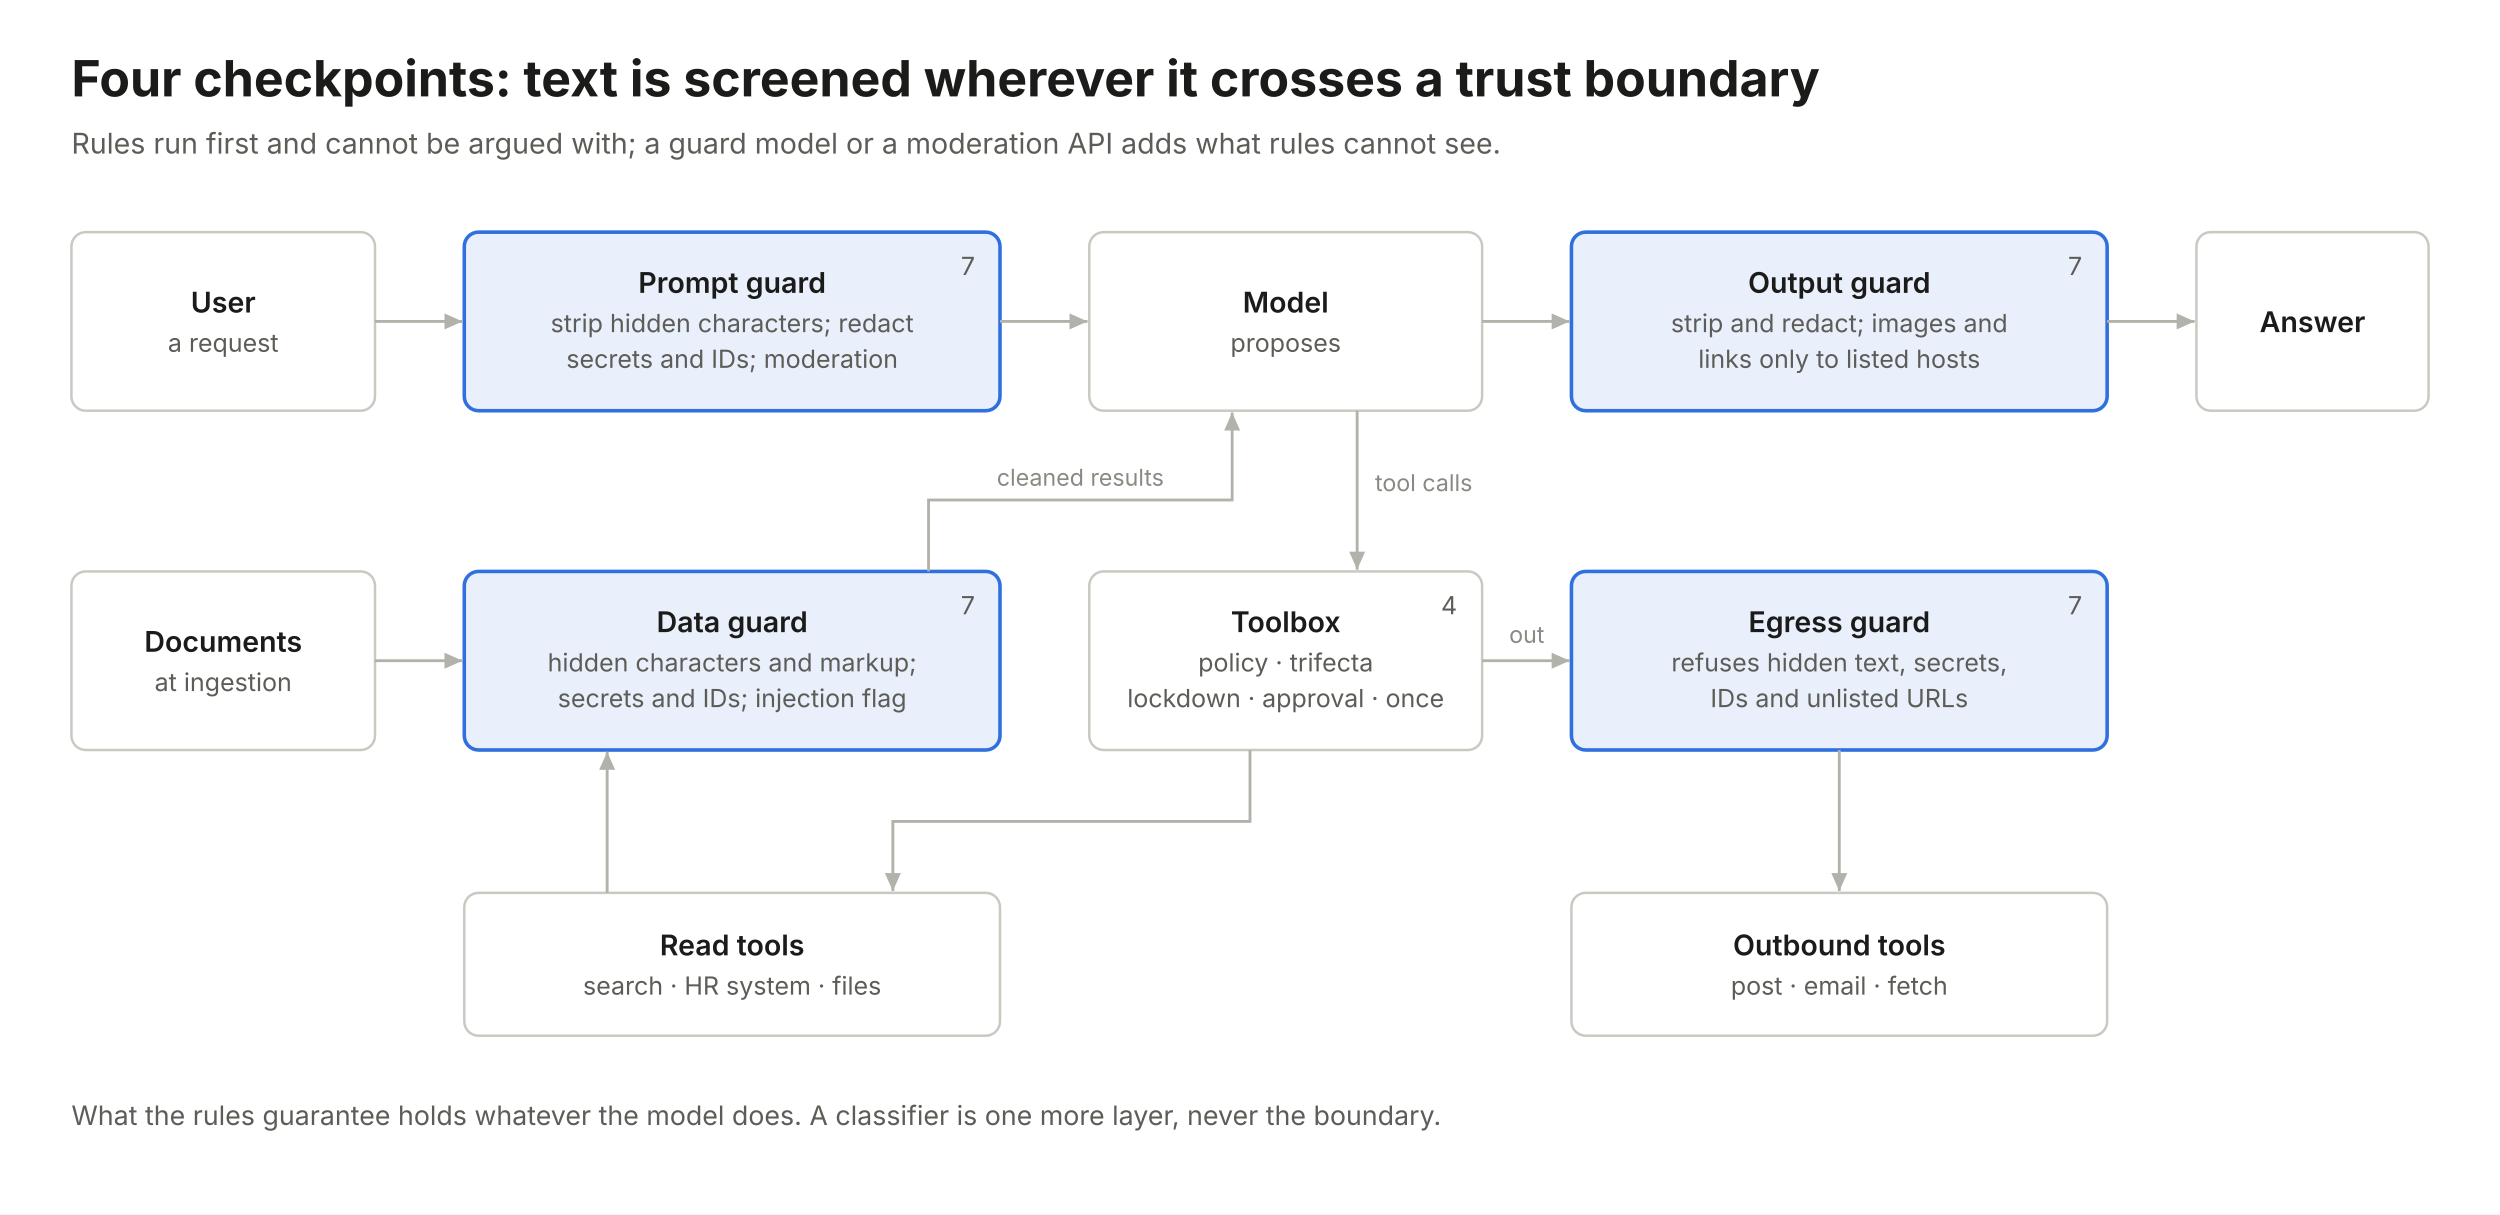
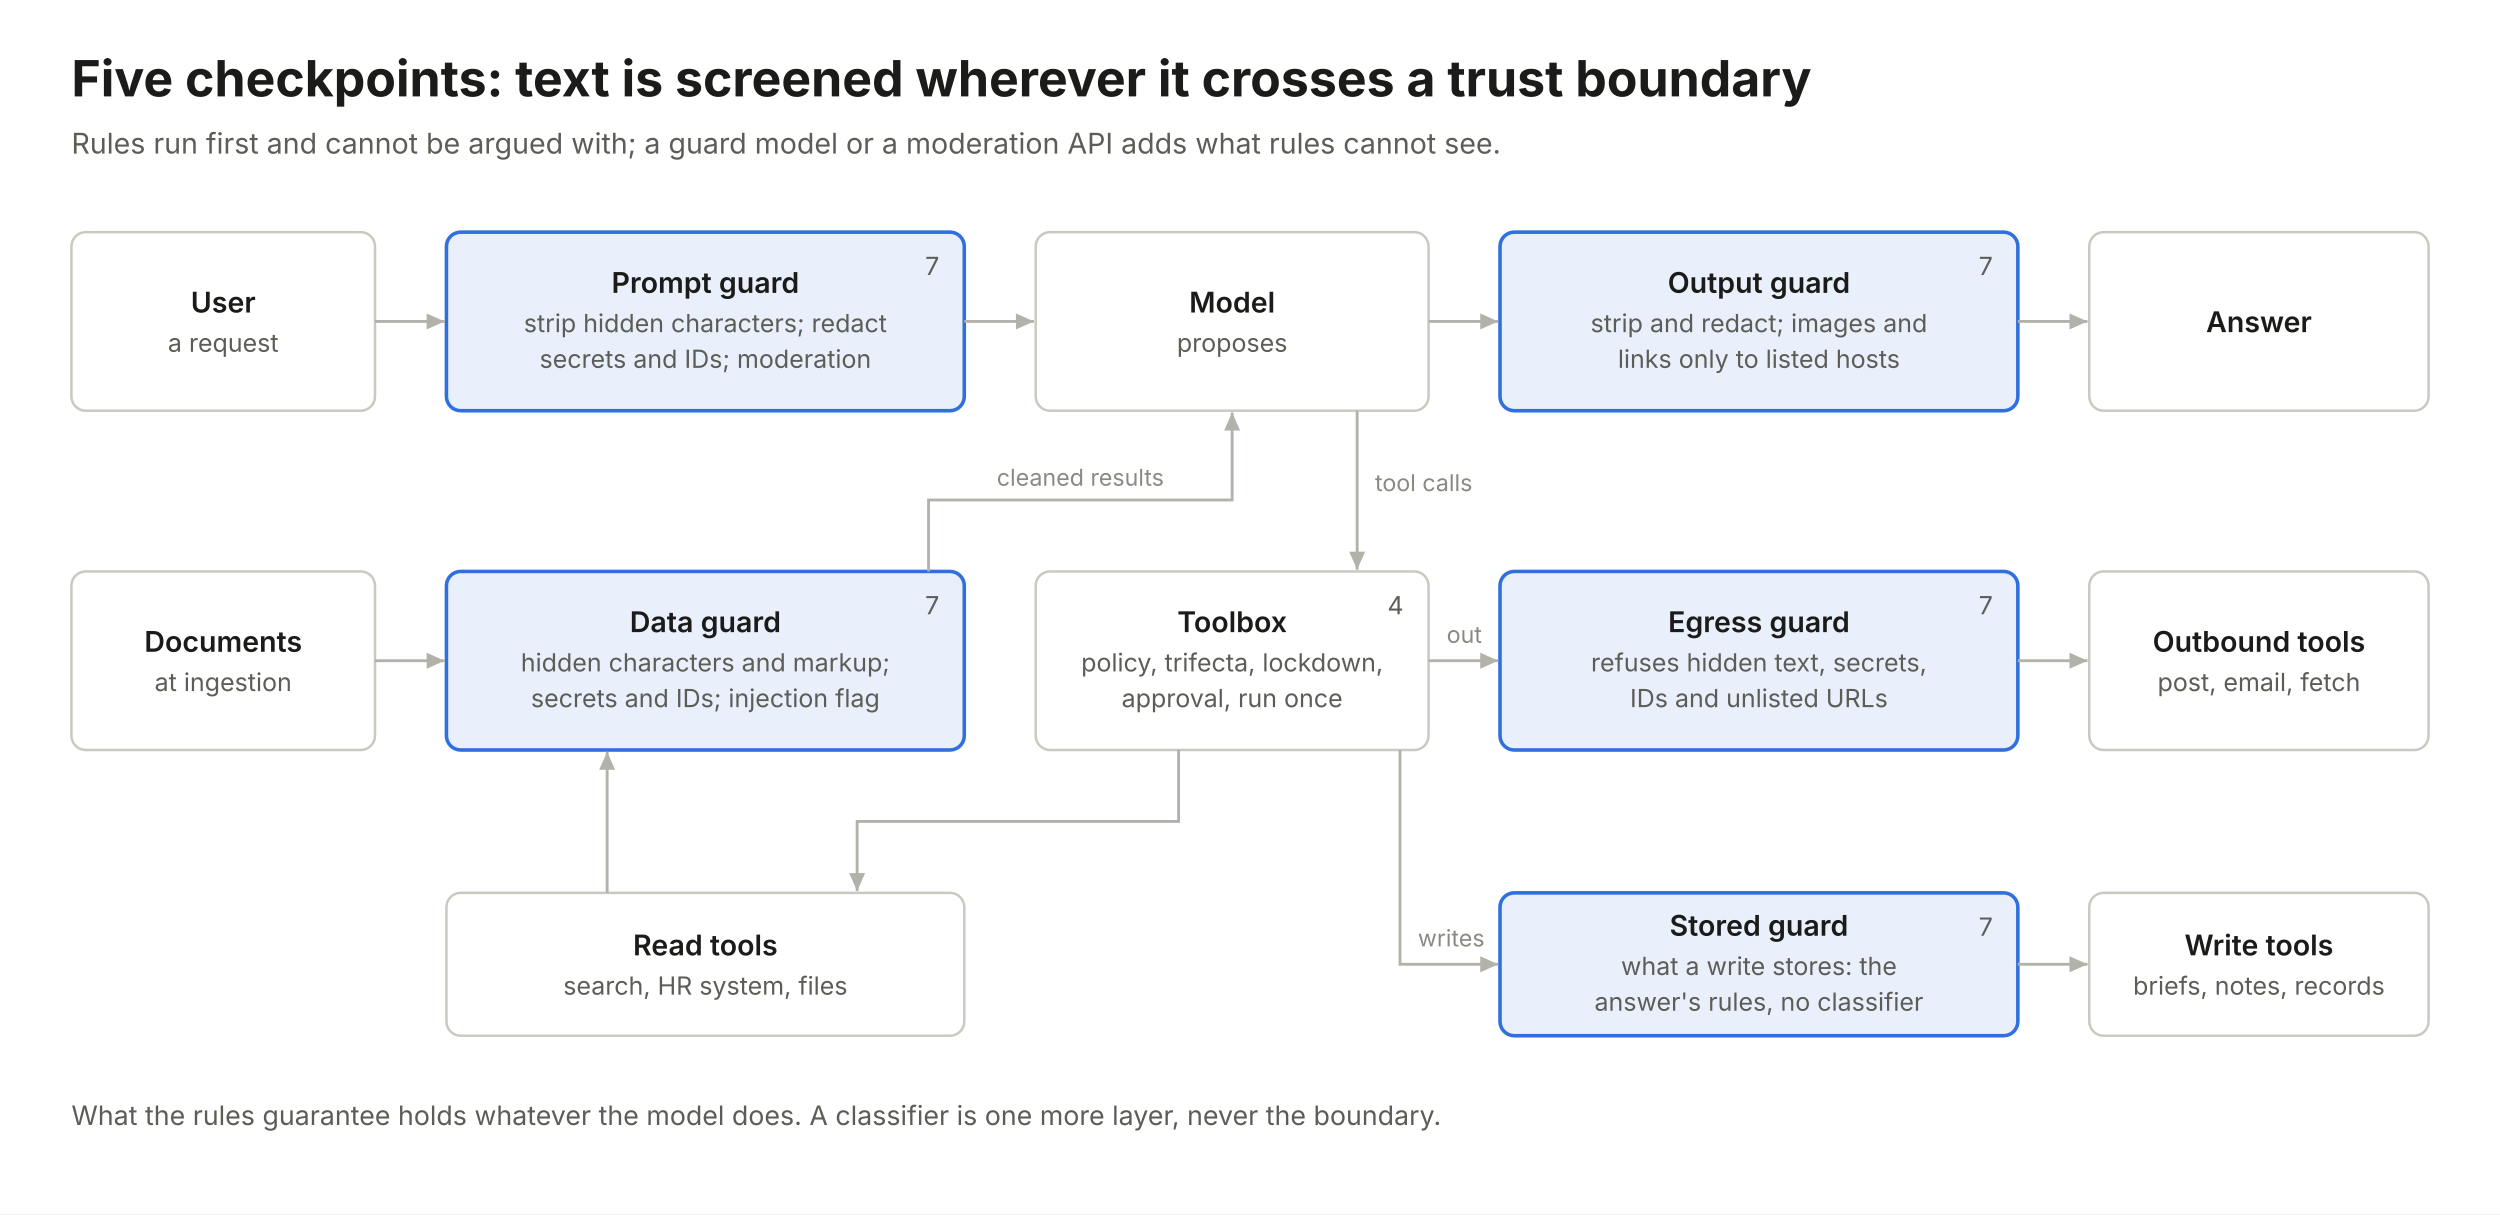
<svg xmlns="http://www.w3.org/2000/svg" width="1400" height="680" viewBox="0 0 1400 680" font-family="Inter, 'Segoe UI', 'Helvetica Neue', Arial, sans-serif">
  <defs>
    <marker id="head-b2b2aa" viewBox="0 0 10 10" refX="9" refY="5" markerWidth="7" markerHeight="7" orient="auto">
      <path d="M0,1 L9,5 L0,9 z" fill="#b2b2aa" />
    </marker>
    <marker id="head-cf3a2f" viewBox="0 0 10 10" refX="9" refY="5" markerWidth="7" markerHeight="7" orient="auto">
      <path d="M0,1 L9,5 L0,9 z" fill="#cf3a2f" />
    </marker>
  </defs>
  <rect width="1400" height="680" fill="#fff" />
-   <text x="40" y="54" font-size="28" font-weight="700" fill="#1b1b19" text-anchor="start">Four checkpoints: text is screened wherever it crosses a trust boundary</text>
+   <text x="40" y="54" font-size="28" font-weight="700" fill="#1b1b19" text-anchor="start">Five checkpoints: text is screened wherever it crosses a trust boundary</text>
  <text x="40" y="86" font-size="16" font-weight="400" fill="#5d5d58" text-anchor="start">Rules run first and cannot be argued with; a guard model or a moderation API adds what rules cannot see.</text>
  <rect x="40" y="130" width="170" height="100" rx="8" fill="#fff" stroke="#c9c9c2" stroke-width="1.4" />
  <text x="125.0" y="175.0" font-size="16" font-weight="600" fill="#1b1b19" text-anchor="middle">User</text>
  <text x="125.0" y="197.0" font-size="14" font-weight="400" fill="#5d5d58" text-anchor="middle">a request</text>
-   <rect x="260" y="130" width="300" height="100" rx="8" fill="#e9f0fc" stroke="#2f6fde" stroke-width="2" />
-   <text x="410.0" y="164.0" font-size="16" font-weight="600" fill="#1b1b19" text-anchor="middle">Prompt guard</text>
-   <text x="410.0" y="186.0" font-size="14" font-weight="400" fill="#5d5d58" text-anchor="middle">strip hidden characters; redact</text>
-   <text x="410.0" y="206.0" font-size="14" font-weight="400" fill="#5d5d58" text-anchor="middle">secrets and IDs; moderation</text>
-   <text x="546" y="154" font-size="14" font-weight="400" fill="#5d5d58" text-anchor="end">7</text>
-   <rect x="610" y="130" width="220" height="100" rx="8" fill="#fff" stroke="#c9c9c2" stroke-width="1.4" />
-   <text x="720.0" y="175.0" font-size="16" font-weight="600" fill="#1b1b19" text-anchor="middle">Model</text>
-   <text x="720.0" y="197.0" font-size="14" font-weight="400" fill="#5d5d58" text-anchor="middle">proposes</text>
-   <rect x="880" y="130" width="300" height="100" rx="8" fill="#e9f0fc" stroke="#2f6fde" stroke-width="2" />
-   <text x="1030.0" y="164.0" font-size="16" font-weight="600" fill="#1b1b19" text-anchor="middle">Output guard</text>
-   <text x="1030.0" y="186.0" font-size="14" font-weight="400" fill="#5d5d58" text-anchor="middle">strip and redact; images and</text>
-   <text x="1030.0" y="206.0" font-size="14" font-weight="400" fill="#5d5d58" text-anchor="middle">links only to listed hosts</text>
-   <text x="1166" y="154" font-size="14" font-weight="400" fill="#5d5d58" text-anchor="end">7</text>
-   <rect x="1230" y="130" width="130" height="100" rx="8" fill="#fff" stroke="#c9c9c2" stroke-width="1.4" />
-   <text x="1295.0" y="186.0" font-size="16" font-weight="600" fill="#1b1b19" text-anchor="middle">Answer</text>
+   <rect x="250" y="130" width="290" height="100" rx="8" fill="#e9f0fc" stroke="#2f6fde" stroke-width="2" />
+   <text x="395.0" y="164.0" font-size="16" font-weight="600" fill="#1b1b19" text-anchor="middle">Prompt guard</text>
+   <text x="395.0" y="186.0" font-size="14" font-weight="400" fill="#5d5d58" text-anchor="middle">strip hidden characters; redact</text>
+   <text x="395.0" y="206.0" font-size="14" font-weight="400" fill="#5d5d58" text-anchor="middle">secrets and IDs; moderation</text>
+   <text x="526" y="154" font-size="14" font-weight="400" fill="#5d5d58" text-anchor="end">7</text>
+   <rect x="580" y="130" width="220" height="100" rx="8" fill="#fff" stroke="#c9c9c2" stroke-width="1.4" />
+   <text x="690.0" y="175.0" font-size="16" font-weight="600" fill="#1b1b19" text-anchor="middle">Model</text>
+   <text x="690.0" y="197.0" font-size="14" font-weight="400" fill="#5d5d58" text-anchor="middle">proposes</text>
+   <rect x="840" y="130" width="290" height="100" rx="8" fill="#e9f0fc" stroke="#2f6fde" stroke-width="2" />
+   <text x="985.0" y="164.0" font-size="16" font-weight="600" fill="#1b1b19" text-anchor="middle">Output guard</text>
+   <text x="985.0" y="186.0" font-size="14" font-weight="400" fill="#5d5d58" text-anchor="middle">strip and redact; images and</text>
+   <text x="985.0" y="206.0" font-size="14" font-weight="400" fill="#5d5d58" text-anchor="middle">links only to listed hosts</text>
+   <text x="1116" y="154" font-size="14" font-weight="400" fill="#5d5d58" text-anchor="end">7</text>
+   <rect x="1170" y="130" width="190" height="100" rx="8" fill="#fff" stroke="#c9c9c2" stroke-width="1.4" />
+   <text x="1265.0" y="186.0" font-size="16" font-weight="600" fill="#1b1b19" text-anchor="middle">Answer</text>
  <rect x="40" y="320" width="170" height="100" rx="8" fill="#fff" stroke="#c9c9c2" stroke-width="1.4" />
  <text x="125.0" y="365.0" font-size="16" font-weight="600" fill="#1b1b19" text-anchor="middle">Documents</text>
  <text x="125.0" y="387.0" font-size="14" font-weight="400" fill="#5d5d58" text-anchor="middle">at ingestion</text>
-   <rect x="260" y="320" width="300" height="100" rx="8" fill="#e9f0fc" stroke="#2f6fde" stroke-width="2" />
-   <text x="410.0" y="354.0" font-size="16" font-weight="600" fill="#1b1b19" text-anchor="middle">Data guard</text>
-   <text x="410.0" y="376.0" font-size="14" font-weight="400" fill="#5d5d58" text-anchor="middle">hidden characters and markup;</text>
-   <text x="410.0" y="396.0" font-size="14" font-weight="400" fill="#5d5d58" text-anchor="middle">secrets and IDs; injection flag</text>
-   <text x="546" y="344" font-size="14" font-weight="400" fill="#5d5d58" text-anchor="end">7</text>
-   <rect x="610" y="320" width="220" height="100" rx="8" fill="#fff" stroke="#c9c9c2" stroke-width="1.4" />
-   <text x="720.0" y="354.0" font-size="16" font-weight="600" fill="#1b1b19" text-anchor="middle">Toolbox</text>
-   <text x="720.0" y="376.0" font-size="14" font-weight="400" fill="#5d5d58" text-anchor="middle">policy · trifecta</text>
-   <text x="720.0" y="396.0" font-size="14" font-weight="400" fill="#5d5d58" text-anchor="middle">lockdown · approval · once</text>
-   <text x="816" y="344" font-size="14" font-weight="400" fill="#5d5d58" text-anchor="end">4</text>
-   <rect x="880" y="320" width="300" height="100" rx="8" fill="#e9f0fc" stroke="#2f6fde" stroke-width="2" />
-   <text x="1030.0" y="354.0" font-size="16" font-weight="600" fill="#1b1b19" text-anchor="middle">Egress guard</text>
-   <text x="1030.0" y="376.0" font-size="14" font-weight="400" fill="#5d5d58" text-anchor="middle">refuses hidden text, secrets,</text>
-   <text x="1030.0" y="396.0" font-size="14" font-weight="400" fill="#5d5d58" text-anchor="middle">IDs and unlisted URLs</text>
-   <text x="1166" y="344" font-size="14" font-weight="400" fill="#5d5d58" text-anchor="end">7</text>
-   <rect x="260" y="500" width="300" height="80" rx="8" fill="#fff" stroke="#c9c9c2" stroke-width="1.4" />
-   <text x="410.0" y="535.0" font-size="16" font-weight="600" fill="#1b1b19" text-anchor="middle">Read tools</text>
-   <text x="410.0" y="557.0" font-size="14" font-weight="400" fill="#5d5d58" text-anchor="middle">search · HR system · files</text>
-   <rect x="880" y="500" width="300" height="80" rx="8" fill="#fff" stroke="#c9c9c2" stroke-width="1.4" />
-   <text x="1030.0" y="535.0" font-size="16" font-weight="600" fill="#1b1b19" text-anchor="middle">Outbound tools</text>
-   <text x="1030.0" y="557.0" font-size="14" font-weight="400" fill="#5d5d58" text-anchor="middle">post · email · fetch</text>
-   <path d="M210,180 L259,180" fill="none" stroke="#b2b2aa" stroke-width="1.6" marker-end="url(#head-b2b2aa)" />
-   <path d="M560,180 L609,180" fill="none" stroke="#b2b2aa" stroke-width="1.6" marker-end="url(#head-b2b2aa)" />
-   <path d="M830,180 L879,180" fill="none" stroke="#b2b2aa" stroke-width="1.6" marker-end="url(#head-b2b2aa)" />
-   <path d="M1180,180 L1229,180" fill="none" stroke="#b2b2aa" stroke-width="1.6" marker-end="url(#head-b2b2aa)" />
-   <path d="M210,370 L259,370" fill="none" stroke="#b2b2aa" stroke-width="1.6" marker-end="url(#head-b2b2aa)" />
-   <path d="M830,370 L879,370" fill="none" stroke="#b2b2aa" stroke-width="1.6" marker-end="url(#head-b2b2aa)" />
-   <text x="855" y="360" font-size="13" font-weight="400" fill="#8a8a83" text-anchor="middle">out</text>
+   <rect x="250" y="320" width="290" height="100" rx="8" fill="#e9f0fc" stroke="#2f6fde" stroke-width="2" />
+   <text x="395.0" y="354.0" font-size="16" font-weight="600" fill="#1b1b19" text-anchor="middle">Data guard</text>
+   <text x="395.0" y="376.0" font-size="14" font-weight="400" fill="#5d5d58" text-anchor="middle">hidden characters and markup;</text>
+   <text x="395.0" y="396.0" font-size="14" font-weight="400" fill="#5d5d58" text-anchor="middle">secrets and IDs; injection flag</text>
+   <text x="526" y="344" font-size="14" font-weight="400" fill="#5d5d58" text-anchor="end">7</text>
+   <rect x="580" y="320" width="220" height="100" rx="8" fill="#fff" stroke="#c9c9c2" stroke-width="1.4" />
+   <text x="690.0" y="354.0" font-size="16" font-weight="600" fill="#1b1b19" text-anchor="middle">Toolbox</text>
+   <text x="690.0" y="376.0" font-size="14" font-weight="400" fill="#5d5d58" text-anchor="middle">policy, trifecta, lockdown,</text>
+   <text x="690.0" y="396.0" font-size="14" font-weight="400" fill="#5d5d58" text-anchor="middle">approval, run once</text>
+   <text x="786" y="344" font-size="14" font-weight="400" fill="#5d5d58" text-anchor="end">4</text>
+   <rect x="840" y="320" width="290" height="100" rx="8" fill="#e9f0fc" stroke="#2f6fde" stroke-width="2" />
+   <text x="985.0" y="354.0" font-size="16" font-weight="600" fill="#1b1b19" text-anchor="middle">Egress guard</text>
+   <text x="985.0" y="376.0" font-size="14" font-weight="400" fill="#5d5d58" text-anchor="middle">refuses hidden text, secrets,</text>
+   <text x="985.0" y="396.0" font-size="14" font-weight="400" fill="#5d5d58" text-anchor="middle">IDs and unlisted URLs</text>
+   <text x="1116" y="344" font-size="14" font-weight="400" fill="#5d5d58" text-anchor="end">7</text>
+   <rect x="1170" y="320" width="190" height="100" rx="8" fill="#fff" stroke="#c9c9c2" stroke-width="1.4" />
+   <text x="1265.0" y="365.0" font-size="16" font-weight="600" fill="#1b1b19" text-anchor="middle">Outbound tools</text>
+   <text x="1265.0" y="387.0" font-size="14" font-weight="400" fill="#5d5d58" text-anchor="middle">post, email, fetch</text>
+   <rect x="250" y="500" width="290" height="80" rx="8" fill="#fff" stroke="#c9c9c2" stroke-width="1.4" />
+   <text x="395.0" y="535.0" font-size="16" font-weight="600" fill="#1b1b19" text-anchor="middle">Read tools</text>
+   <text x="395.0" y="557.0" font-size="14" font-weight="400" fill="#5d5d58" text-anchor="middle">search, HR system, files</text>
+   <rect x="840" y="500" width="290" height="80" rx="8" fill="#e9f0fc" stroke="#2f6fde" stroke-width="2" />
+   <text x="985.0" y="524.0" font-size="16" font-weight="600" fill="#1b1b19" text-anchor="middle">Stored guard</text>
+   <text x="985.0" y="546.0" font-size="14" font-weight="400" fill="#5d5d58" text-anchor="middle">what a write stores: the</text>
+   <text x="985.0" y="566.0" font-size="14" font-weight="400" fill="#5d5d58" text-anchor="middle">answer's rules, no classifier</text>
+   <text x="1116" y="524" font-size="14" font-weight="400" fill="#5d5d58" text-anchor="end">7</text>
+   <rect x="1170" y="500" width="190" height="80" rx="8" fill="#fff" stroke="#c9c9c2" stroke-width="1.4" />
+   <text x="1265.0" y="535.0" font-size="16" font-weight="600" fill="#1b1b19" text-anchor="middle">Write tools</text>
+   <text x="1265.0" y="557.0" font-size="14" font-weight="400" fill="#5d5d58" text-anchor="middle">briefs, notes, records</text>
+   <path d="M210,180 L249,180" fill="none" stroke="#b2b2aa" stroke-width="1.6" marker-end="url(#head-b2b2aa)" />
+   <path d="M540,180 L579,180" fill="none" stroke="#b2b2aa" stroke-width="1.6" marker-end="url(#head-b2b2aa)" />
+   <path d="M800,180 L839,180" fill="none" stroke="#b2b2aa" stroke-width="1.6" marker-end="url(#head-b2b2aa)" />
+   <path d="M1130,180 L1169,180" fill="none" stroke="#b2b2aa" stroke-width="1.6" marker-end="url(#head-b2b2aa)" />
+   <path d="M210,370 L249,370" fill="none" stroke="#b2b2aa" stroke-width="1.6" marker-end="url(#head-b2b2aa)" />
+   <path d="M800,370 L839,370" fill="none" stroke="#b2b2aa" stroke-width="1.6" marker-end="url(#head-b2b2aa)" />
+   <path d="M1130,370 L1169,370" fill="none" stroke="#b2b2aa" stroke-width="1.6" marker-end="url(#head-b2b2aa)" />
+   <text x="820" y="360" font-size="13" font-weight="400" fill="#8a8a83" text-anchor="middle">out</text>
  <path d="M760,230 L760,319" fill="none" stroke="#b2b2aa" stroke-width="1.6" marker-end="url(#head-b2b2aa)" />
  <text x="770" y="275" font-size="13" font-weight="400" fill="#8a8a83" text-anchor="start">tool calls</text>
  <path d="M520,320 L520,280 L690,280 L690,231" fill="none" stroke="#b2b2aa" stroke-width="1.6" marker-end="url(#head-b2b2aa)" />
  <text x="605" y="272" font-size="13" font-weight="400" fill="#8a8a83" text-anchor="middle">cleaned results</text>
-   <path d="M700,420 L700,460 L500,460 L500,499" fill="none" stroke="#b2b2aa" stroke-width="1.6" marker-end="url(#head-b2b2aa)" />
+   <path d="M660,420 L660,460 L480,460 L480,499" fill="none" stroke="#b2b2aa" stroke-width="1.6" marker-end="url(#head-b2b2aa)" />
  <path d="M340,500 L340,421" fill="none" stroke="#b2b2aa" stroke-width="1.6" marker-end="url(#head-b2b2aa)" />
-   <path d="M1030.0,420 L1030.0,499" fill="none" stroke="#b2b2aa" stroke-width="1.6" marker-end="url(#head-b2b2aa)" />
+   <path d="M784,420 L784,540 L839,540" fill="none" stroke="#b2b2aa" stroke-width="1.6" marker-end="url(#head-b2b2aa)" />
+   <text x="794" y="530" font-size="13" font-weight="400" fill="#8a8a83" text-anchor="start">writes</text>
+   <path d="M1130,540 L1169,540" fill="none" stroke="#b2b2aa" stroke-width="1.6" marker-end="url(#head-b2b2aa)" />
  <text x="40" y="630" font-size="15" font-weight="400" fill="#5d5d58" text-anchor="start">What the rules guarantee holds whatever the model does. A classifier is one more layer, never the boundary.</text>
</svg>
